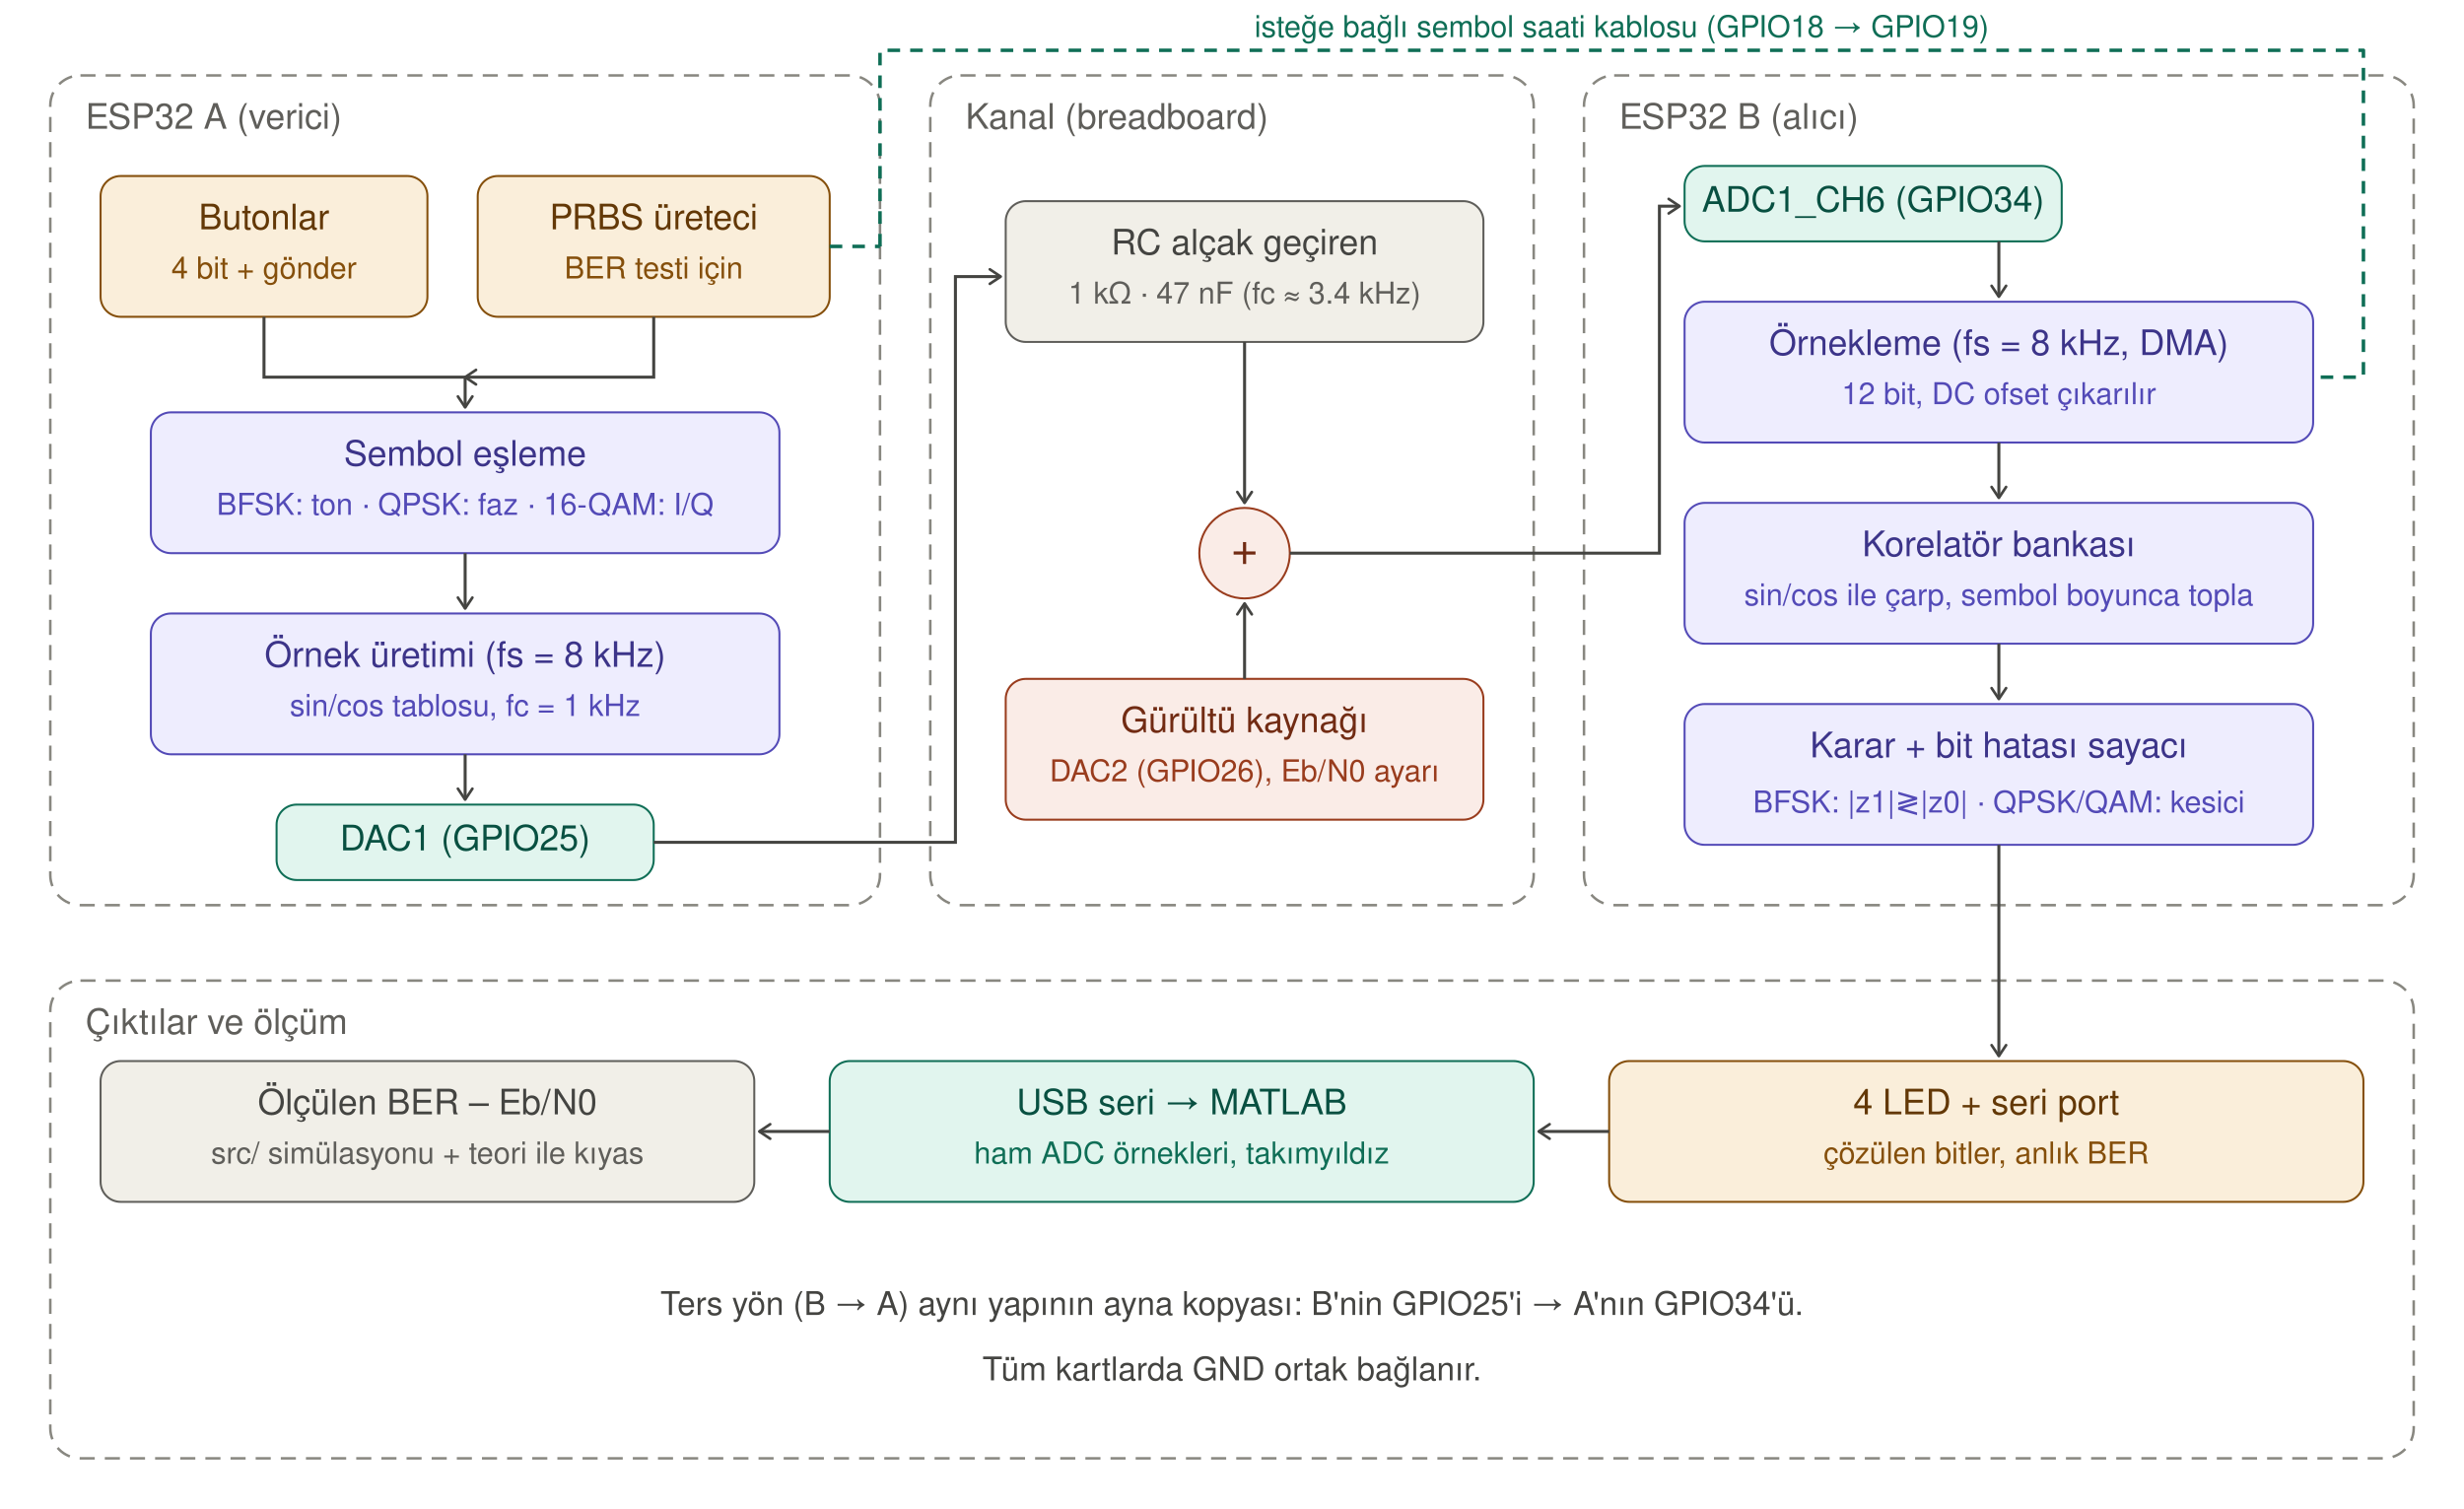
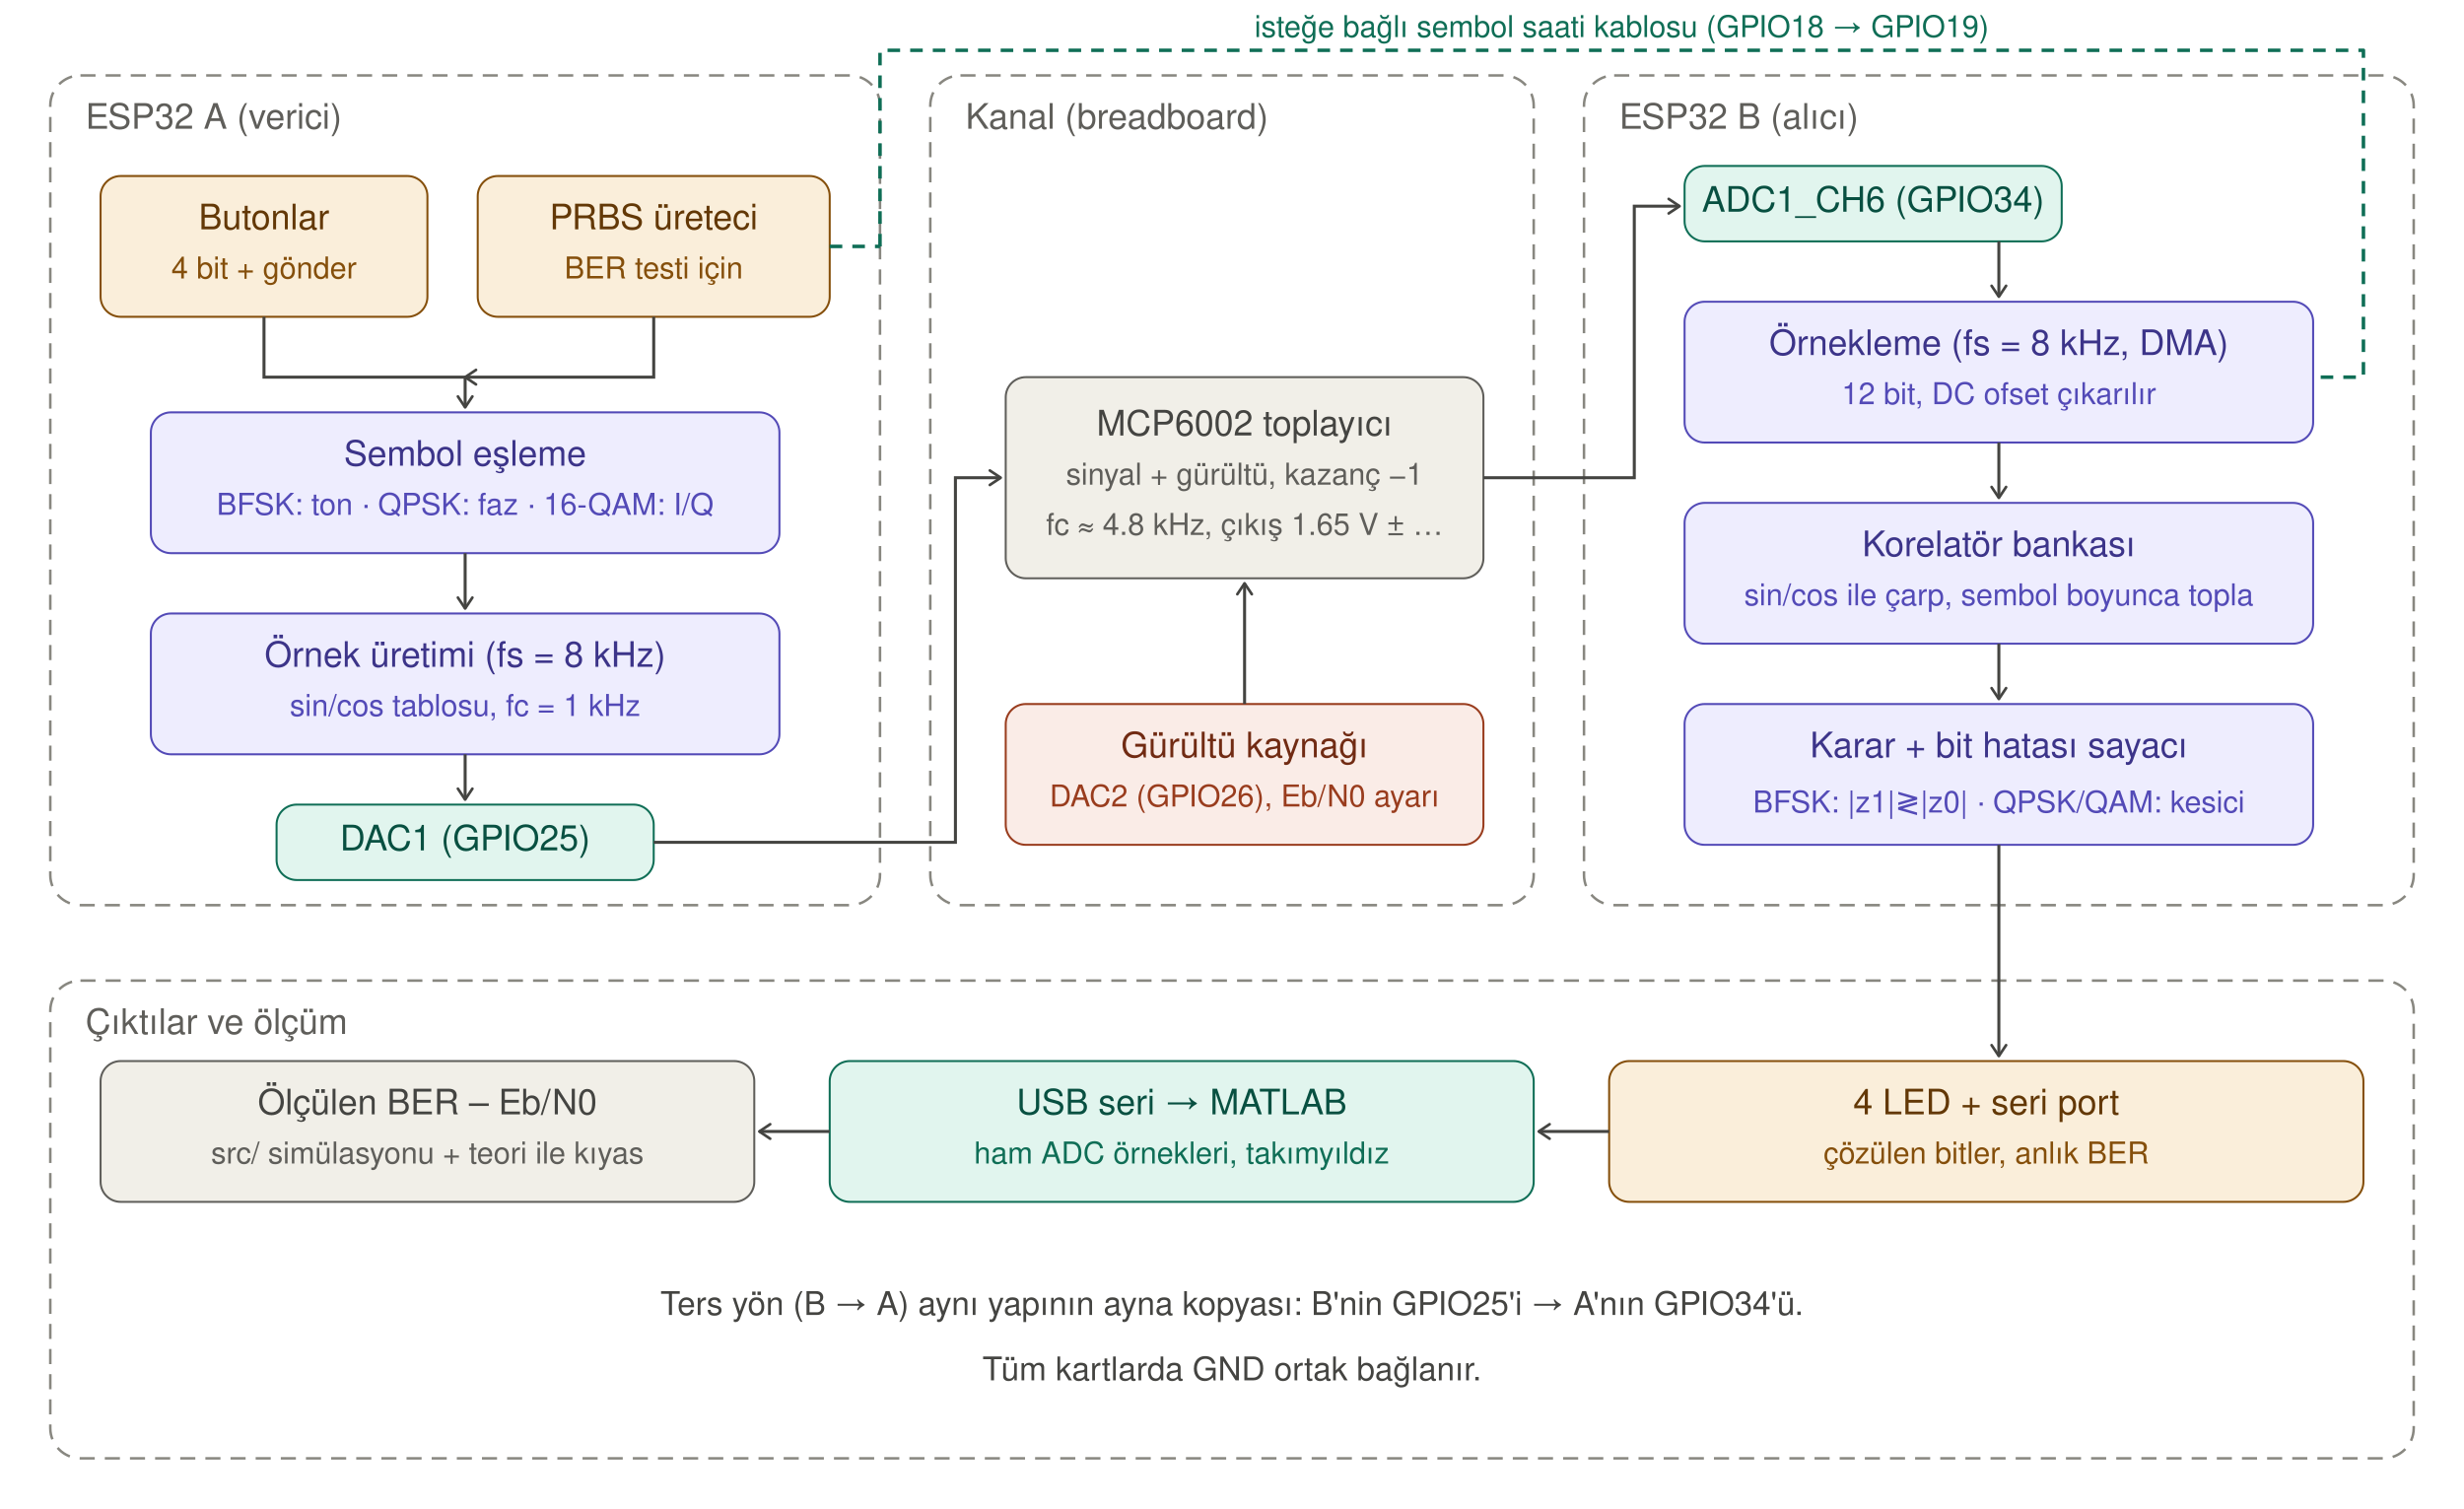
<svg xmlns="http://www.w3.org/2000/svg" width="980" height="600" viewBox="0 0 980 600" role="img" font-family="Helvetica, Arial, sans-serif">
  <defs>
    <marker id="arrow" viewBox="0 0 10 10" refX="8" refY="5" markerWidth="6" markerHeight="6" orient="auto-start-reverse">
      <path d="M2 1L8 5L2 9" fill="none" stroke="#444441" stroke-width="1.5" stroke-linecap="round" stroke-linejoin="round" />
    </marker>
  </defs>
  <rect x="20" y="30" width="330" height="330" rx="12" fill="none" stroke="#888780" stroke-width="1" stroke-dasharray="6 4" />
  <text x="34" y="48" font-size="14" font-weight="500" fill="#5F5E5A" dominant-baseline="central">ESP32 A  (verici)</text>
  <rect x="40" y="70" width="130" height="56" rx="8" fill="#FAEEDA" stroke="#854F0B" stroke-width="0.8" />
  <text x="105.0" y="88.0" font-size="14" font-weight="500" fill="#633806" text-anchor="middle" dominant-baseline="central">Butonlar</text>
  <text x="105.0" y="108.0" font-size="12" font-weight="400" fill="#854F0B" text-anchor="middle" dominant-baseline="central">4 bit + gönder</text>
  <rect x="190" y="70" width="140" height="56" rx="8" fill="#FAEEDA" stroke="#854F0B" stroke-width="0.8" />
  <text x="260.0" y="88.0" font-size="14" font-weight="500" fill="#633806" text-anchor="middle" dominant-baseline="central">PRBS üreteci</text>
  <text x="260.0" y="108.0" font-size="12" font-weight="400" fill="#854F0B" text-anchor="middle" dominant-baseline="central">BER testi için</text>
  <path d="M105 126 L105 150 L185 150 L185 162" fill="none" stroke="#444441" stroke-width="1.2" marker-end="url(#arrow)" />
  <path d="M260 126 L260 150 L185 150" fill="none" stroke="#444441" stroke-width="1.2" marker-end="url(#arrow)" />
  <rect x="60" y="164" width="250" height="56" rx="8" fill="#EEEDFE" stroke="#534AB7" stroke-width="0.8" />
  <text x="185.0" y="182.0" font-size="14" font-weight="500" fill="#3C3489" text-anchor="middle" dominant-baseline="central">Sembol eşleme</text>
  <text x="185.0" y="202.0" font-size="12" font-weight="400" fill="#534AB7" text-anchor="middle" dominant-baseline="central">BFSK: ton · QPSK: faz · 16-QAM: I/Q</text>
  <path d="M185 220 L185 242" fill="none" stroke="#444441" stroke-width="1.2" marker-end="url(#arrow)" />
  <rect x="60" y="244" width="250" height="56" rx="8" fill="#EEEDFE" stroke="#534AB7" stroke-width="0.8" />
  <text x="185.0" y="262.0" font-size="14" font-weight="500" fill="#3C3489" text-anchor="middle" dominant-baseline="central">Örnek üretimi (fs = 8 kHz)</text>
  <text x="185.0" y="282.0" font-size="12" font-weight="400" fill="#534AB7" text-anchor="middle" dominant-baseline="central">sin/cos tablosu, fc = 1 kHz</text>
  <path d="M185 300 L185 318" fill="none" stroke="#444441" stroke-width="1.2" marker-end="url(#arrow)" />
  <rect x="110" y="320" width="150" height="30" rx="8" fill="#E1F5EE" stroke="#0F6E56" stroke-width="0.8" />
  <text x="185.0" y="335.0" font-size="14" font-weight="500" fill="#085041" text-anchor="middle" dominant-baseline="central">DAC1 (GPIO25)</text>
  <rect x="370" y="30" width="240" height="330" rx="12" fill="none" stroke="#888780" stroke-width="1" stroke-dasharray="6 4" />
  <text x="384" y="48" font-size="14" font-weight="500" fill="#5F5E5A" dominant-baseline="central">Kanal  (breadboard)</text>
-   <path d="M260 335 L380 335 L380 110 L398 110" fill="none" stroke="#444441" stroke-width="1.2" marker-end="url(#arrow)" />
-   <rect x="400" y="80" width="190" height="56" rx="8" fill="#F1EFE8" stroke="#5F5E5A" stroke-width="0.8" />
-   <text x="495.0" y="98.0" font-size="14" font-weight="500" fill="#444441" text-anchor="middle" dominant-baseline="central">RC alçak geçiren</text>
-   <text x="495.0" y="118.0" font-size="12" font-weight="400" fill="#5F5E5A" text-anchor="middle" dominant-baseline="central">1 kΩ · 47 nF  (fc ≈ 3.4 kHz)</text>
-   <path d="M495 136 L495 200" fill="none" stroke="#444441" stroke-width="1.2" marker-end="url(#arrow)" />
-   <rect x="400" y="270" width="190" height="56" rx="8" fill="#FAECE7" stroke="#993C1D" stroke-width="0.8" />
-   <text x="495.0" y="288.0" font-size="14" font-weight="500" fill="#712B13" text-anchor="middle" dominant-baseline="central">Gürültü kaynağı</text>
-   <text x="495.0" y="308.0" font-size="12" font-weight="400" fill="#993C1D" text-anchor="middle" dominant-baseline="central">DAC2 (GPIO26), Eb/N0 ayarı</text>
-   <circle cx="495" cy="220" r="18" fill="#FAECE7" stroke="#993C1D" stroke-width="0.8" />
-   <text x="495" y="220" font-size="18" font-weight="500" fill="#712B13" text-anchor="middle" dominant-baseline="central">+</text>
-   <path d="M495 270 L495 240" fill="none" stroke="#444441" stroke-width="1.2" marker-end="url(#arrow)" />
+   <path d="M260 335 L380 335 L380 190 L398 190" fill="none" stroke="#444441" stroke-width="1.2" marker-end="url(#arrow)" />
+   <rect x="400" y="150" width="190" height="80" rx="8" fill="#F1EFE8" stroke="#5F5E5A" stroke-width="0.8" />
+   <text x="495.0" y="170.0" font-size="14" font-weight="500" fill="#444441" text-anchor="middle" dominant-baseline="central">MCP6002 toplayıcı</text>
+   <text x="495.0" y="190.0" font-size="12" font-weight="400" fill="#5F5E5A" text-anchor="middle" dominant-baseline="central">sinyal + gürültü, kazanç −1</text>
+   <text x="495.0" y="210.0" font-size="12" font-weight="400" fill="#5F5E5A" text-anchor="middle" dominant-baseline="central">fc ≈ 4.8 kHz, çıkış 1.65 V ± …</text>
+   <rect x="400" y="280" width="190" height="56" rx="8" fill="#FAECE7" stroke="#993C1D" stroke-width="0.8" />
+   <text x="495.0" y="298.0" font-size="14" font-weight="500" fill="#712B13" text-anchor="middle" dominant-baseline="central">Gürültü kaynağı</text>
+   <text x="495.0" y="318.0" font-size="12" font-weight="400" fill="#993C1D" text-anchor="middle" dominant-baseline="central">DAC2 (GPIO26), Eb/N0 ayarı</text>
+   <path d="M495 280 L495 232" fill="none" stroke="#444441" stroke-width="1.2" marker-end="url(#arrow)" />
  <rect x="630" y="30" width="330" height="330" rx="12" fill="none" stroke="#888780" stroke-width="1" stroke-dasharray="6 4" />
  <text x="644" y="48" font-size="14" font-weight="500" fill="#5F5E5A" dominant-baseline="central">ESP32 B  (alıcı)</text>
-   <path d="M513 220 L660 220 L660 82 L668 82" fill="none" stroke="#444441" stroke-width="1.2" marker-end="url(#arrow)" />
+   <path d="M590 190 L650 190 L650 82 L668 82" fill="none" stroke="#444441" stroke-width="1.2" marker-end="url(#arrow)" />
  <rect x="670" y="66" width="150" height="30" rx="8" fill="#E1F5EE" stroke="#0F6E56" stroke-width="0.8" />
  <text x="745.0" y="81.0" font-size="14" font-weight="500" fill="#085041" text-anchor="middle" dominant-baseline="central">ADC1_CH6 (GPIO34)</text>
  <path d="M795 96 L795 118" fill="none" stroke="#444441" stroke-width="1.2" marker-end="url(#arrow)" />
  <rect x="670" y="120" width="250" height="56" rx="8" fill="#EEEDFE" stroke="#534AB7" stroke-width="0.8" />
  <text x="795.0" y="138.0" font-size="14" font-weight="500" fill="#3C3489" text-anchor="middle" dominant-baseline="central">Örnekleme (fs = 8 kHz, DMA)</text>
  <text x="795.0" y="158.0" font-size="12" font-weight="400" fill="#534AB7" text-anchor="middle" dominant-baseline="central">12 bit, DC ofset çıkarılır</text>
  <path d="M795 176 L795 198" fill="none" stroke="#444441" stroke-width="1.2" marker-end="url(#arrow)" />
  <rect x="670" y="200" width="250" height="56" rx="8" fill="#EEEDFE" stroke="#534AB7" stroke-width="0.8" />
  <text x="795.0" y="218.0" font-size="14" font-weight="500" fill="#3C3489" text-anchor="middle" dominant-baseline="central">Korelatör bankası</text>
  <text x="795.0" y="238.0" font-size="12" font-weight="400" fill="#534AB7" text-anchor="middle" dominant-baseline="central">sin/cos ile çarp, sembol boyunca topla</text>
  <path d="M795 256 L795 278" fill="none" stroke="#444441" stroke-width="1.2" marker-end="url(#arrow)" />
  <rect x="670" y="280" width="250" height="56" rx="8" fill="#EEEDFE" stroke="#534AB7" stroke-width="0.8" />
  <text x="795.0" y="298.0" font-size="14" font-weight="500" fill="#3C3489" text-anchor="middle" dominant-baseline="central">Karar + bit hatası sayacı</text>
  <text x="795.0" y="318.0" font-size="12" font-weight="400" fill="#534AB7" text-anchor="middle" dominant-baseline="central">BFSK: |z1|≷|z0| · QPSK/QAM: kesici</text>
  <path d="M330 98 L350 98" fill="none" stroke="#0F6E56" stroke-width="1.4" stroke-dasharray="5 4" stroke-linejoin="round" />
  <path d="M350 98 L350 20 L940 20 L940 150 L920 150" fill="none" stroke="#0F6E56" stroke-width="1.4" stroke-dasharray="5 4" stroke-linejoin="round" />
  <text x="645" y="12" font-size="12" font-weight="400" fill="#0F6E56" text-anchor="middle" dominant-baseline="central">isteğe bağlı sembol saati kablosu (GPIO18 → GPIO19)</text>
  <rect x="20" y="390" width="940" height="190" rx="12" fill="none" stroke="#888780" stroke-width="1" stroke-dasharray="6 4" />
  <text x="34" y="408" font-size="14" font-weight="500" fill="#5F5E5A" dominant-baseline="central">Çıktılar ve ölçüm</text>
  <path d="M795 336 L795 420" fill="none" stroke="#444441" stroke-width="1.2" marker-end="url(#arrow)" />
  <rect x="640" y="422" width="300" height="56" rx="8" fill="#FAEEDA" stroke="#854F0B" stroke-width="0.8" />
  <text x="790.0" y="440.0" font-size="14" font-weight="500" fill="#633806" text-anchor="middle" dominant-baseline="central">4 LED + seri port</text>
  <text x="790.0" y="460.0" font-size="12" font-weight="400" fill="#854F0B" text-anchor="middle" dominant-baseline="central">çözülen bitler, anlık BER</text>
  <rect x="330" y="422" width="280" height="56" rx="8" fill="#E1F5EE" stroke="#0F6E56" stroke-width="0.8" />
  <text x="470.0" y="440.0" font-size="14" font-weight="500" fill="#085041" text-anchor="middle" dominant-baseline="central">USB seri → MATLAB</text>
  <text x="470.0" y="460.0" font-size="12" font-weight="400" fill="#0F6E56" text-anchor="middle" dominant-baseline="central">ham ADC örnekleri, takımyıldız</text>
  <path d="M640 450 L612 450" fill="none" stroke="#444441" stroke-width="1.2" marker-end="url(#arrow)" />
  <rect x="40" y="422" width="260" height="56" rx="8" fill="#F1EFE8" stroke="#5F5E5A" stroke-width="0.8" />
  <text x="170.0" y="440.0" font-size="14" font-weight="500" fill="#444441" text-anchor="middle" dominant-baseline="central">Ölçülen BER – Eb/N0</text>
  <text x="170.0" y="460.0" font-size="12" font-weight="400" fill="#5F5E5A" text-anchor="middle" dominant-baseline="central">src/ simülasyonu + teori ile kıyas</text>
  <path d="M330 450 L302 450" fill="none" stroke="#444441" stroke-width="1.2" marker-end="url(#arrow)" />
  <text x="490" y="520" font-size="13" font-weight="400" fill="#444441" text-anchor="middle" dominant-baseline="central">Ters yön (B → A) aynı yapının ayna kopyası: B'nin GPIO25'i → A'nın GPIO34'ü.</text>
  <text x="490" y="546" font-size="13" font-weight="400" fill="#444441" text-anchor="middle" dominant-baseline="central">Tüm kartlarda GND ortak bağlanır.</text>
</svg>
